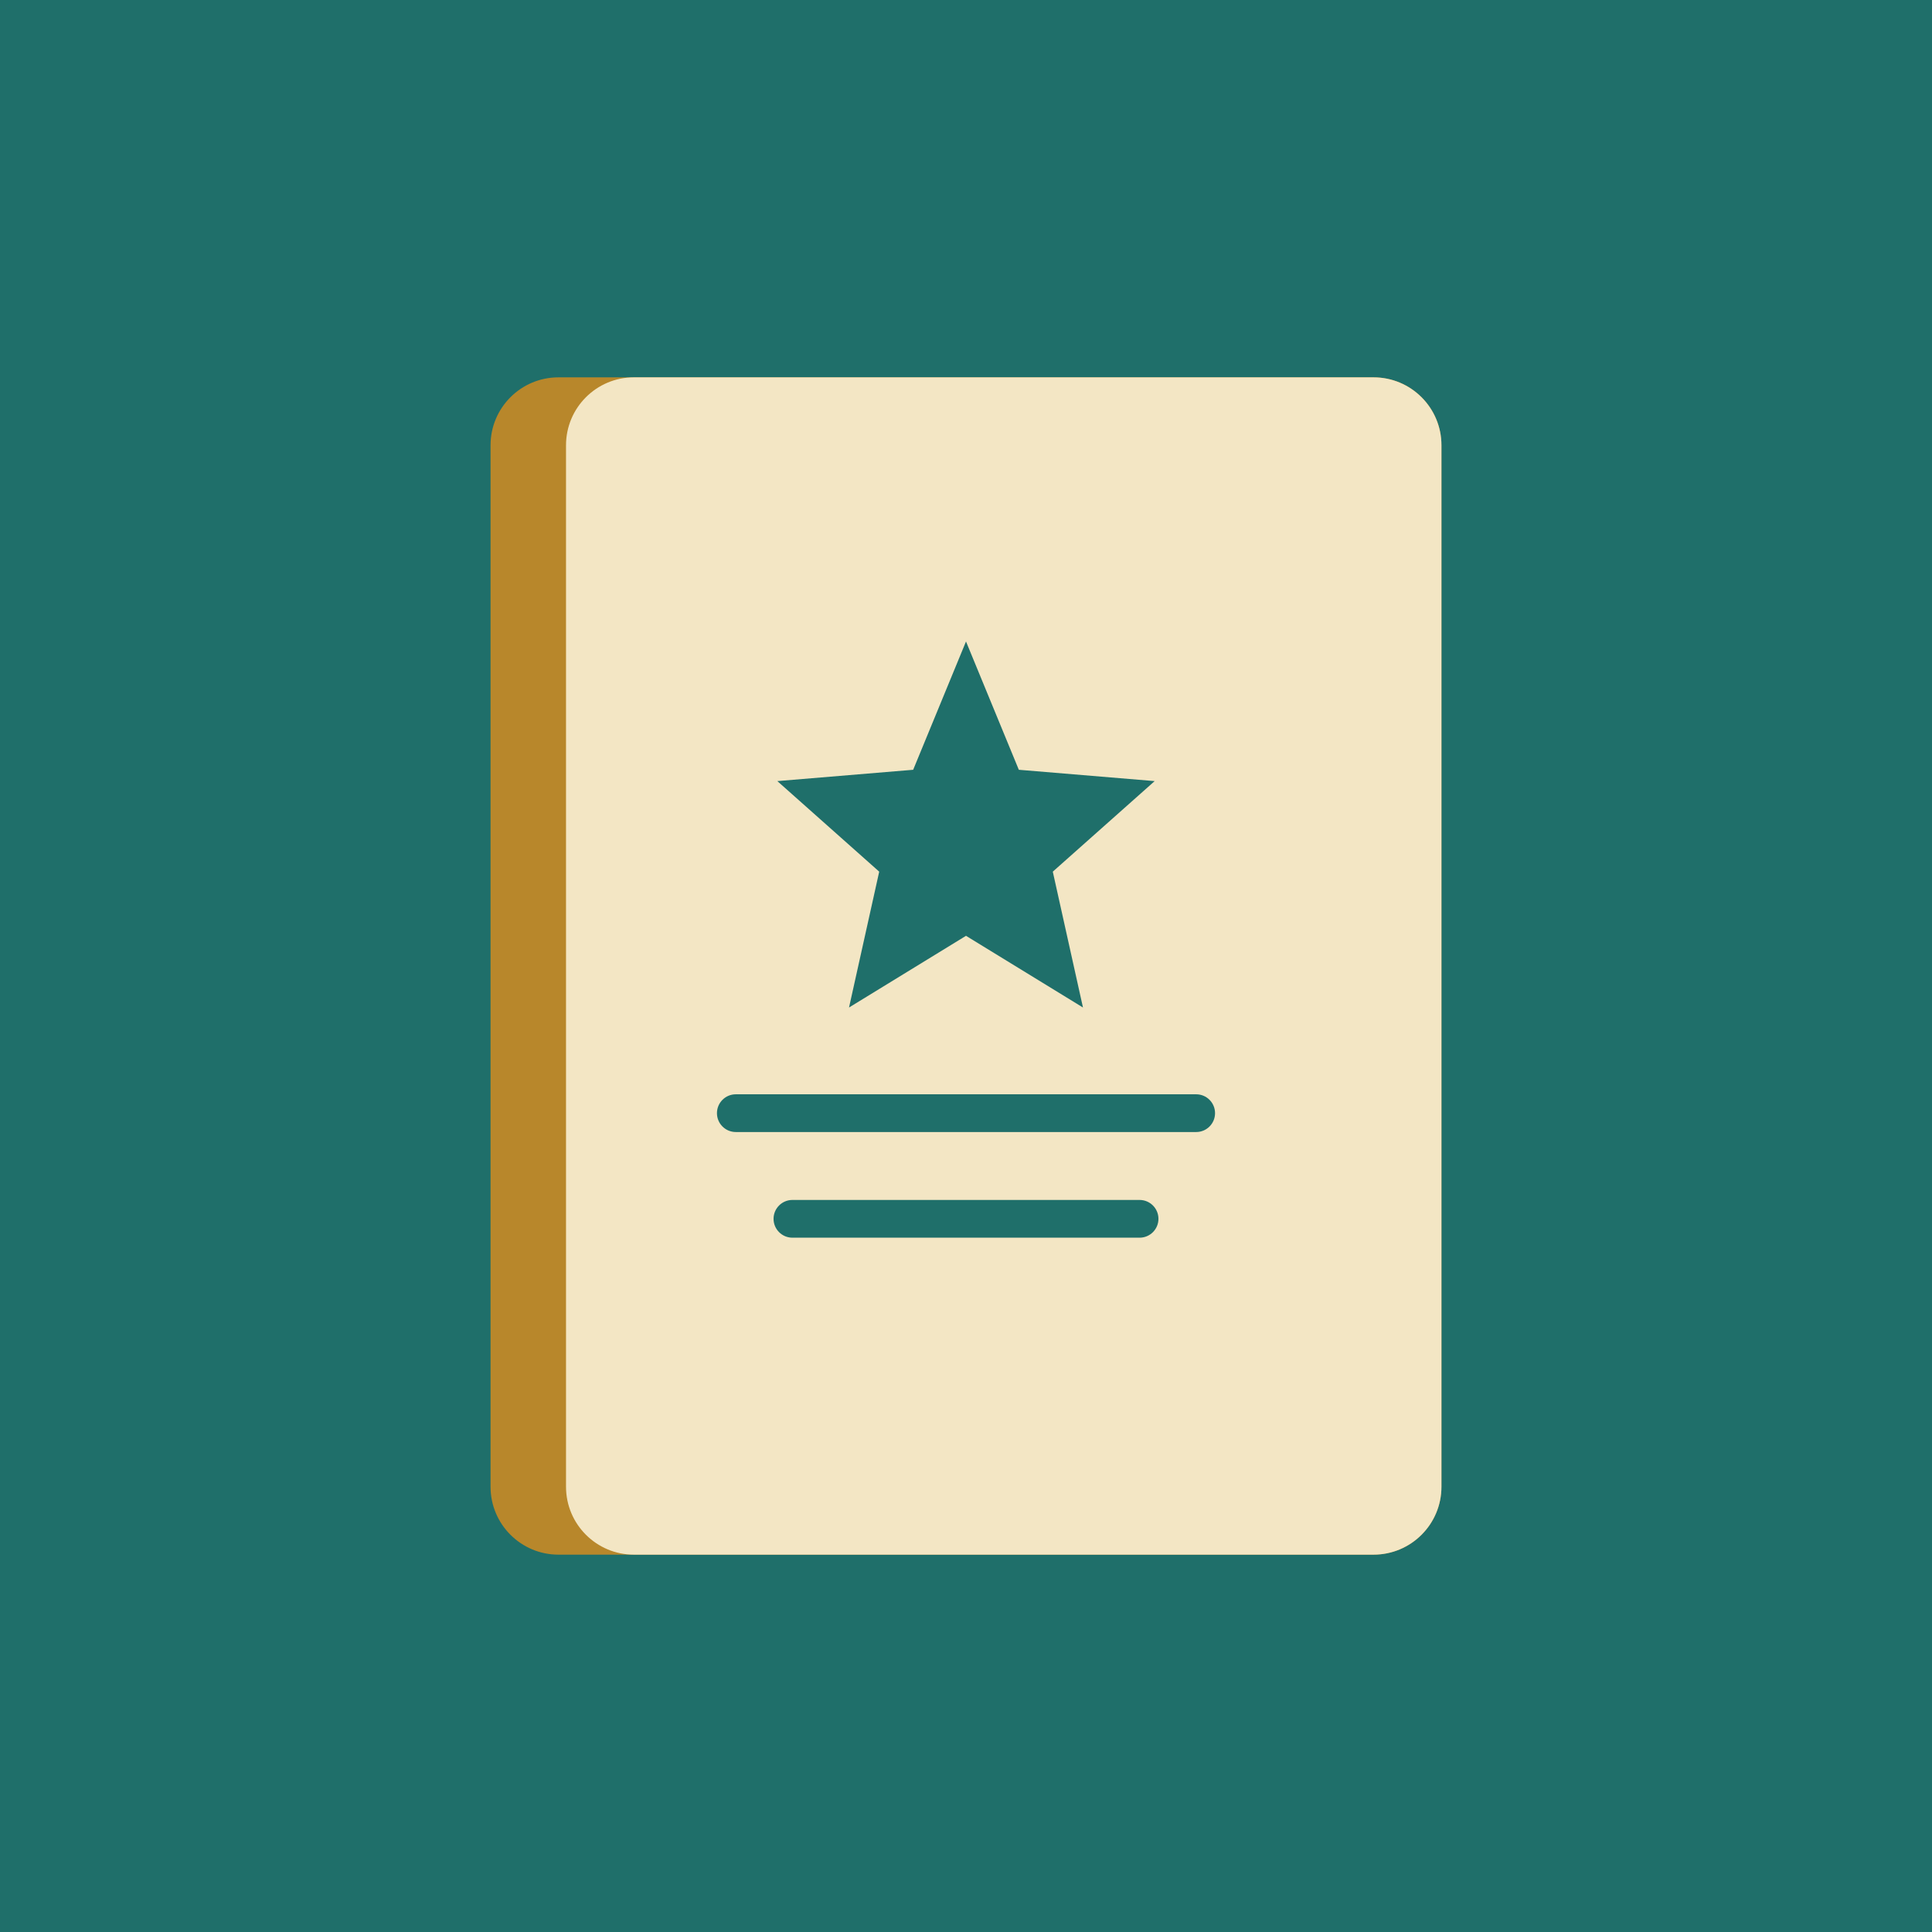
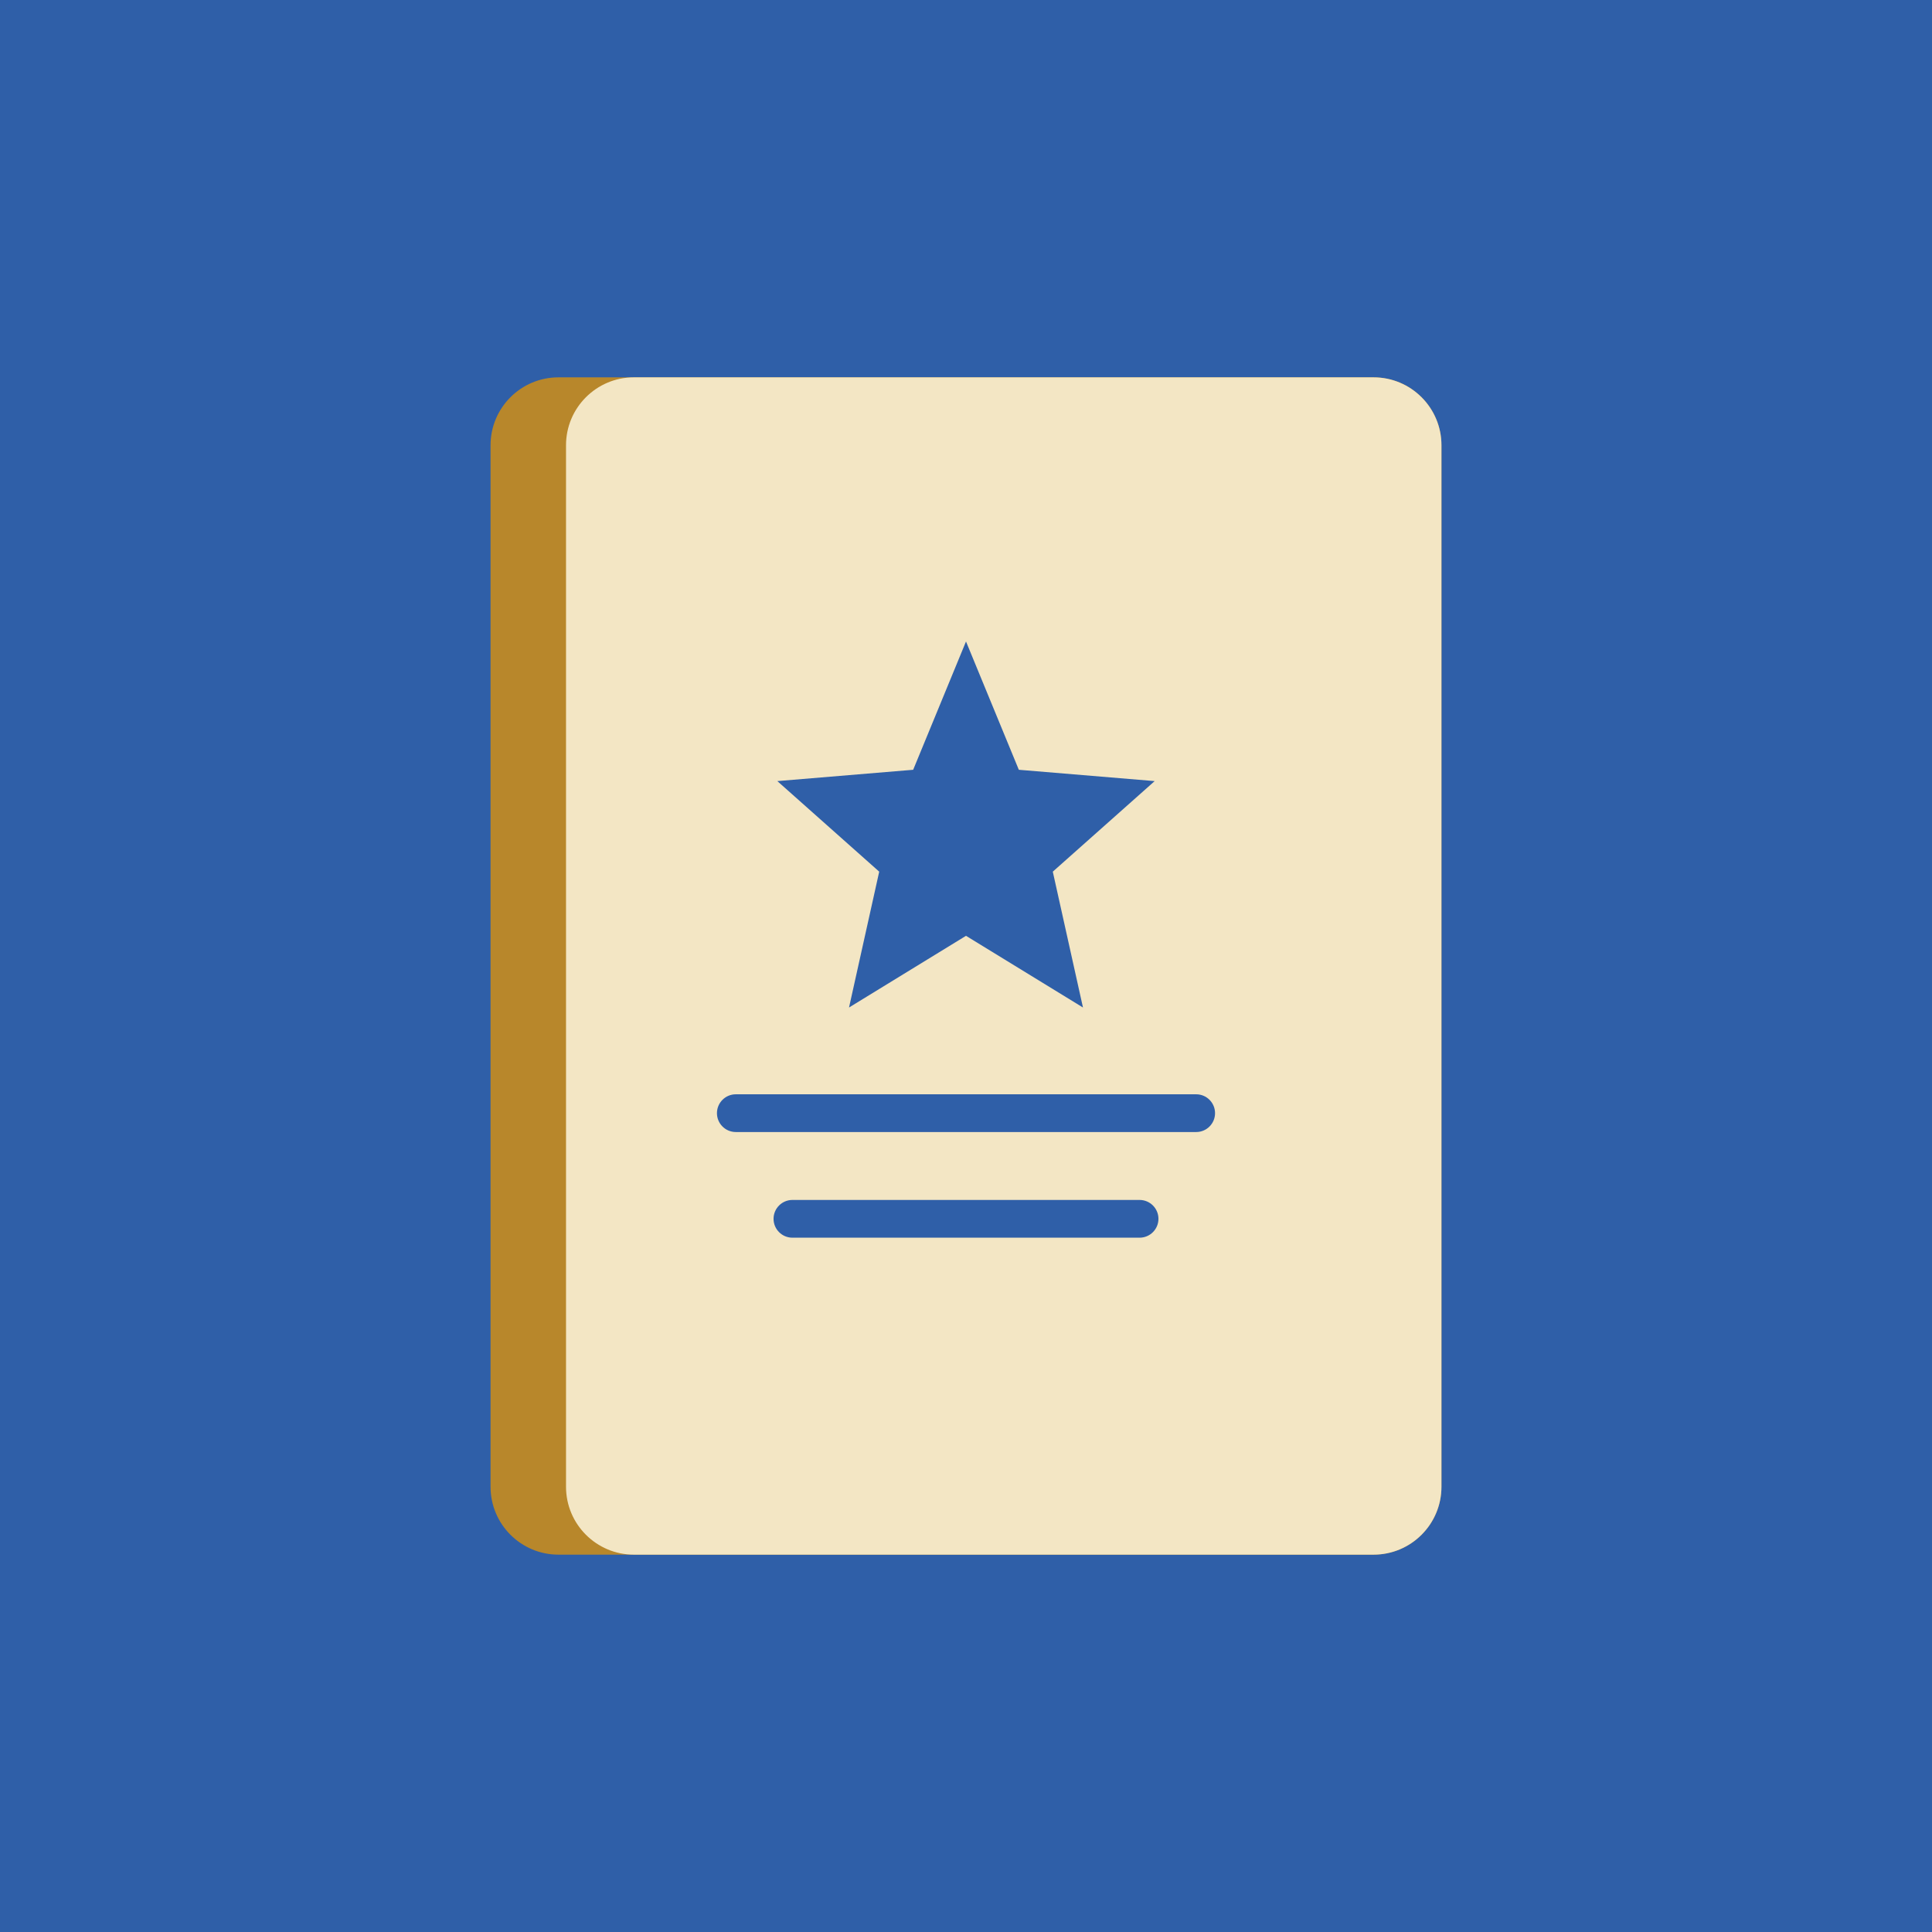
<svg xmlns="http://www.w3.org/2000/svg" viewBox="0 0 512 512">
-   <rect width="512" height="512" fill="#1f6f6a" />
+   <rect width="512" height="512" fill="#2f5fa8" />
  <rect x="130" y="100" width="252" height="312" rx="18" fill="#b8872b" />
  <rect x="150" y="100" width="232" height="312" rx="18" fill="#f3e6c4" />
-   <path d="M256 170l14 34 36 3-27 24 8 36-31-19-31 19 8-36-27-24 36-3z" fill="#1f6f6a" />
-   <rect x="190" y="290" width="132" height="10" rx="5" fill="#1f6f6a" />
-   <rect x="205" y="318" width="102" height="10" rx="5" fill="#1f6f6a" />
+   <path d="M256 170l14 34 36 3-27 24 8 36-31-19-31 19 8-36-27-24 36-3z" fill="#2f5fa8" />
+   <rect x="190" y="290" width="132" height="10" rx="5" fill="#2f5fa8" />
+   <rect x="205" y="318" width="102" height="10" rx="5" fill="#2f5fa8" />
</svg>
